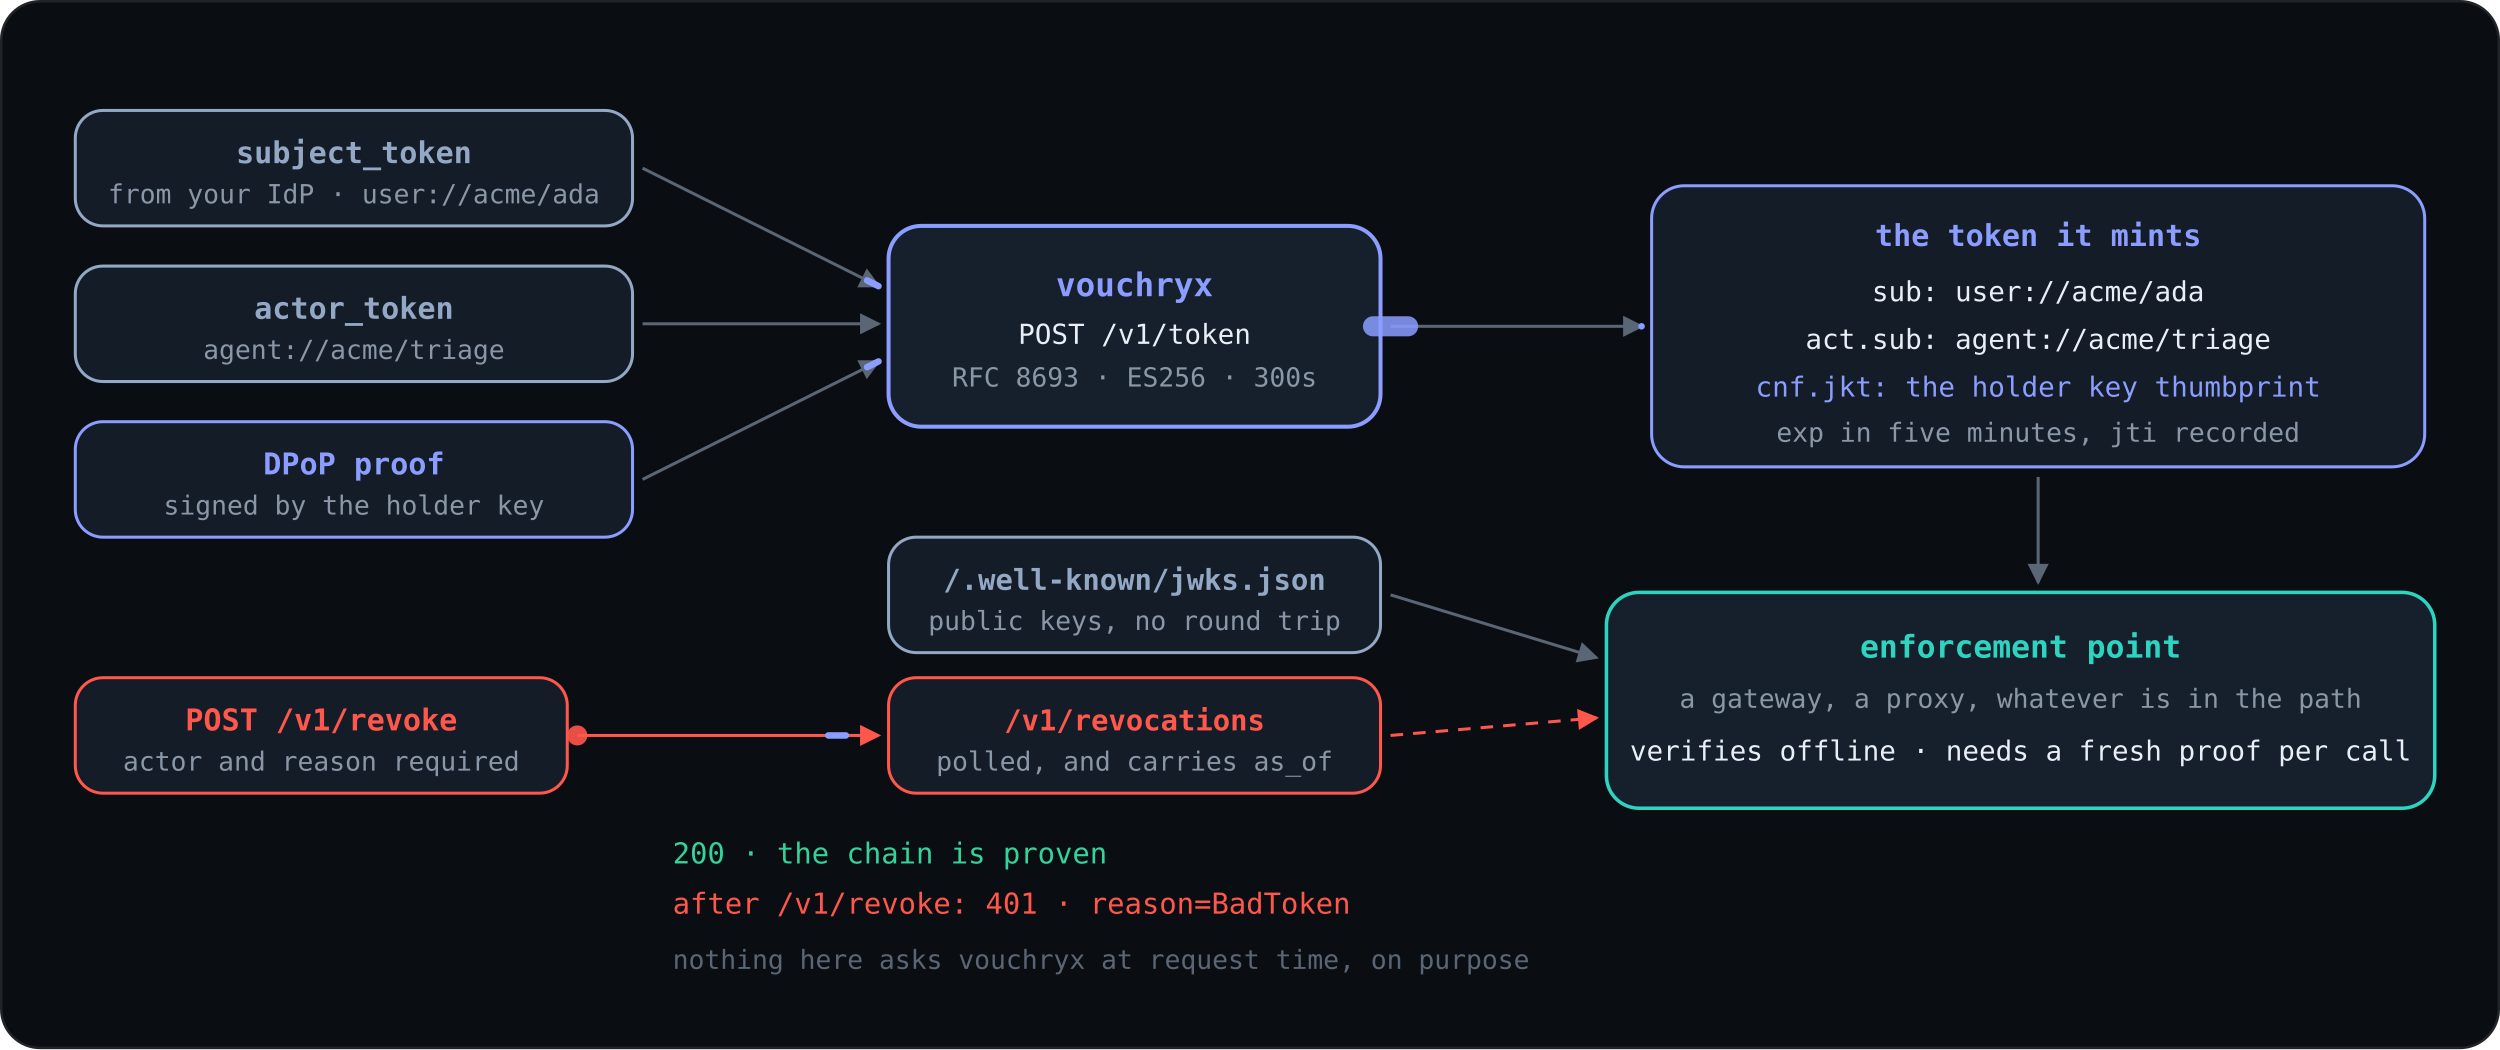
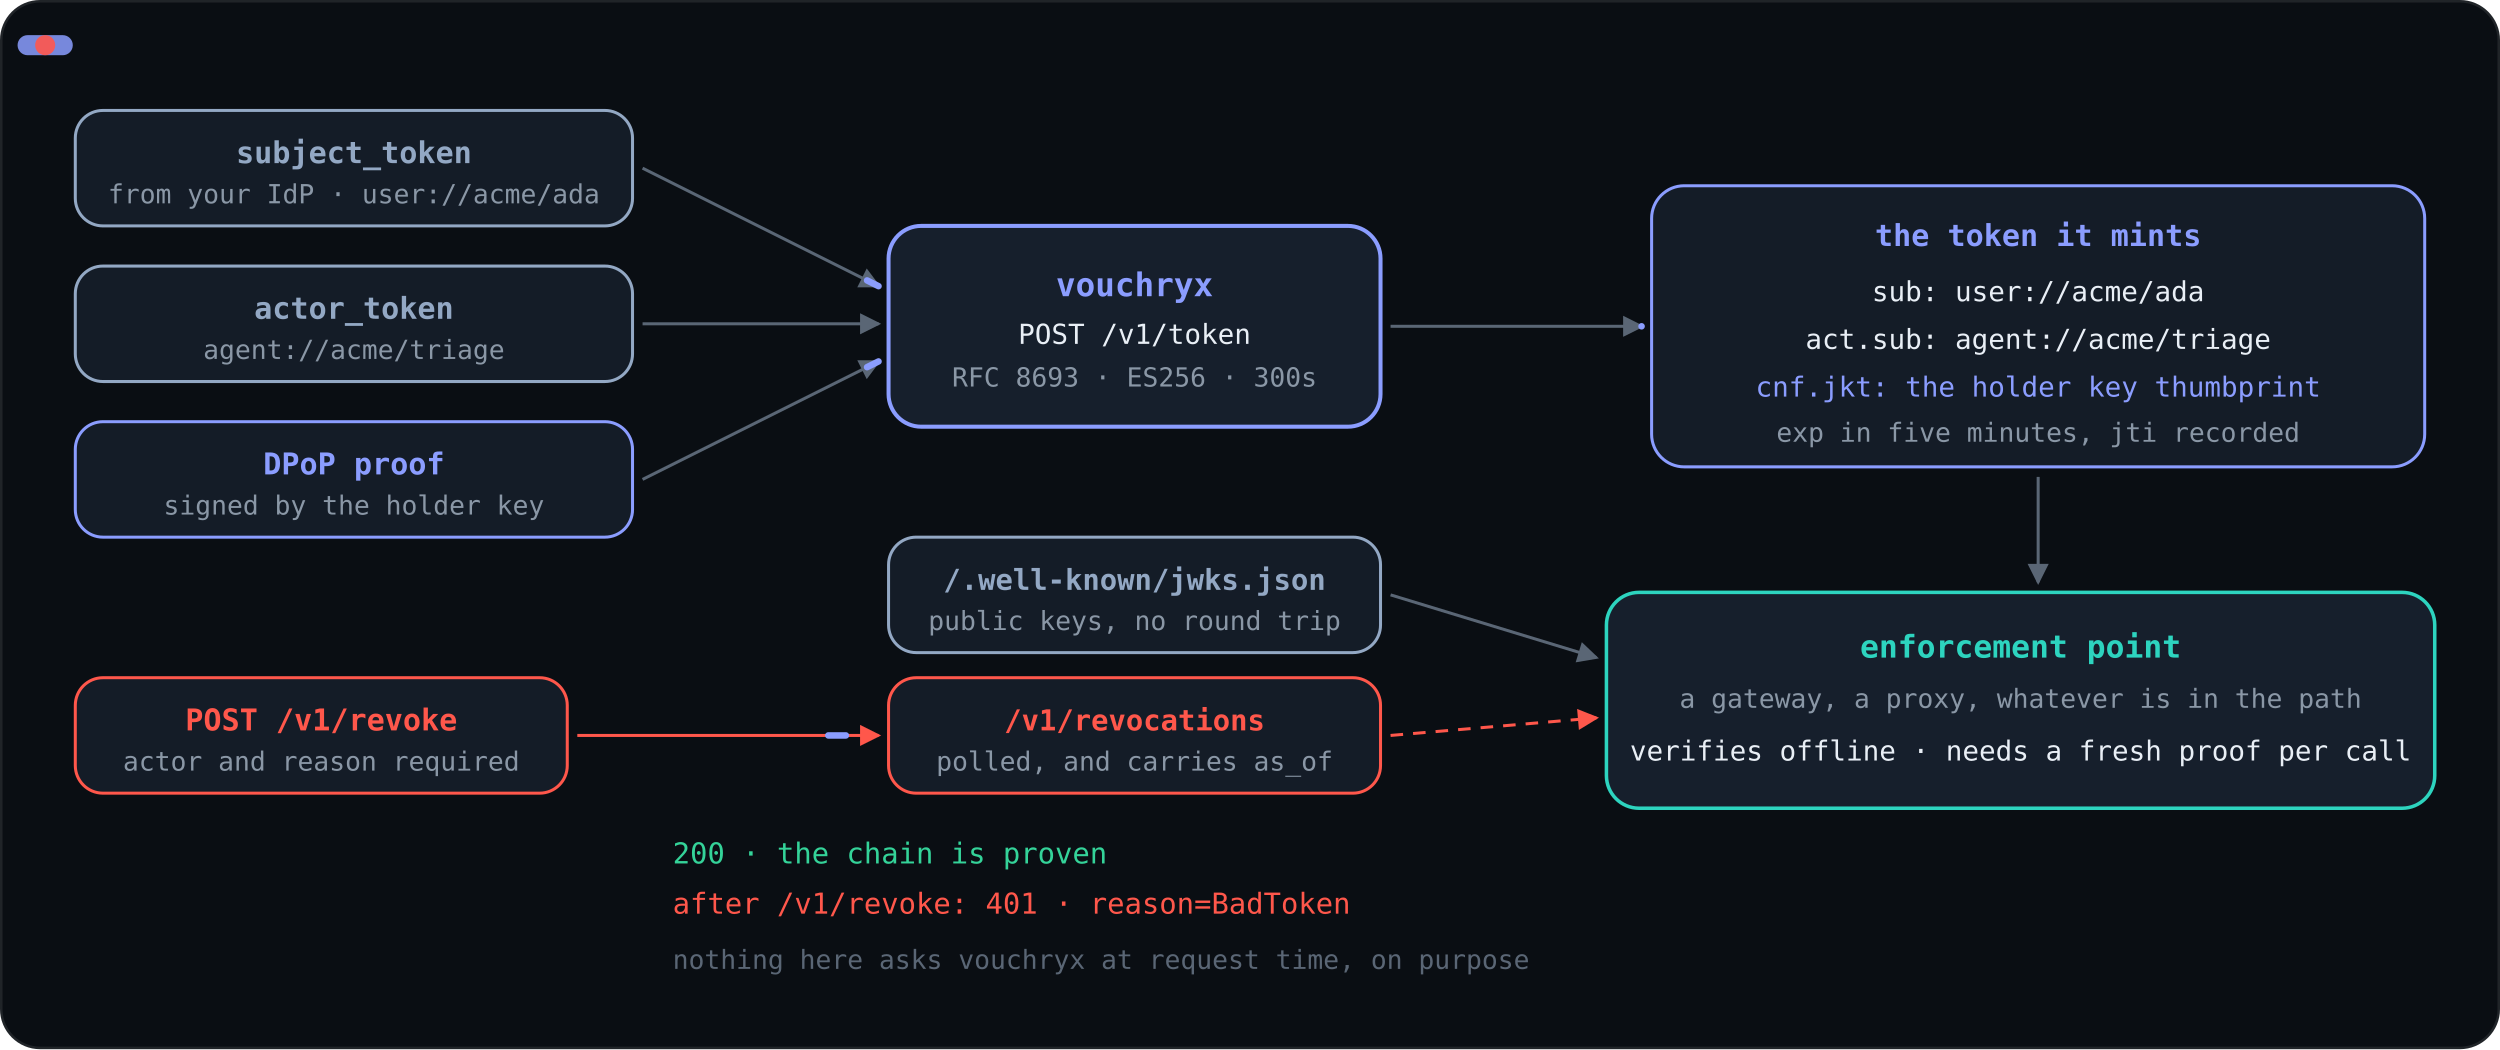
<svg xmlns="http://www.w3.org/2000/svg" viewBox="-18 -18 996 418" width="996" height="418" role="img" aria-label="Vouchryx: a subject token, an actor token and a DPoP proof are exchanged for a short-lived delegation token, verified offline and revoked by a polled list">
  <rect x="-18" y="-18" width="996" height="418" rx="16" fill="#0A0E13" />
  <rect x="-17.5" y="-17.5" width="995" height="417" rx="15.5" fill="none" stroke="rgba(255,255,255,.09)" />
  <defs>
    <marker id="vx-a" viewBox="0 0 8 8" refX="7" refY="4" markerWidth="7" markerHeight="7" orient="auto">
      <path d="M0 0 L8 4 L0 8 z" fill="#5A6675" />
    </marker>
    <marker id="vx-r" viewBox="0 0 8 8" refX="7" refY="4" markerWidth="7" markerHeight="7" orient="auto">
      <path d="M0 0 L8 4 L0 8 z" fill="#FF574B" />
    </marker>
    <style>
            .vx-t{font-family:ui-monospace,Menlo,monospace}
            @media (prefers-reduced-motion: reduce){
              .vx-anim{display:none}
            }
          </style>
  </defs>
  <g class="vx-t" text-anchor="middle">
    <rect x="12" y="26" width="222" height="46" rx="11" fill="#141C27" stroke="#93A8C4" stroke-width="1.2" />
    <text x="123" y="47" fill="#93A8C4" font-size="12" font-weight="700">subject_token</text>
    <text x="123" y="63" fill="#8A97A6" font-size="10.5">from your IdP · user://acme/ada</text>
    <rect x="12" y="88" width="222" height="46" rx="11" fill="#141C27" stroke="#93A8C4" stroke-width="1.2" />
    <text x="123" y="109" fill="#93A8C4" font-size="12" font-weight="700">actor_token</text>
    <text x="123" y="125" fill="#8A97A6" font-size="10.5">agent://acme/triage</text>
    <rect x="12" y="150" width="222" height="46" rx="11" fill="#141C27" stroke="#8B9DFF" stroke-width="1.2" />
    <text x="123" y="171" fill="#8B9DFF" font-size="12" font-weight="700">DPoP proof</text>
    <text x="123" y="187" fill="#8A97A6" font-size="10.5">signed by the holder key</text>
    <path d="M238 49 L332 96" stroke="#5A6675" stroke-width="1.2" fill="none" marker-end="url(#vx-a)" />
    <path d="M238 111 L332 111" stroke="#5A6675" stroke-width="1.2" fill="none" marker-end="url(#vx-a)" />
    <path d="M238 173 L332 126" stroke="#5A6675" stroke-width="1.2" fill="none" marker-end="url(#vx-a)" />
    <rect x="336" y="72" width="196" height="80" rx="13" fill="#161F2C" stroke="#8B9DFF" stroke-width="1.6" />
    <text x="434" y="100" fill="#8B9DFF" font-size="13" font-weight="700">vouchryx</text>
    <text x="434" y="119" fill="#E9EFF6" font-size="11">POST /v1/token</text>
    <text x="434" y="136" fill="#8A97A6" font-size="10.5">RFC 8693 · ES256 · 300s</text>
    <path d="M536 112 L636 112" stroke="#5A6675" stroke-width="1.2" fill="none" marker-end="url(#vx-a)" />
    <rect x="640" y="56" width="308" height="112" rx="13" fill="#141C27" stroke="#8B9DFF" stroke-width="1.2" />
    <text x="794" y="80" fill="#8B9DFF" font-size="12" font-weight="700">the token it mints</text>
    <text x="794" y="102" fill="#E9EFF6" font-size="11">sub: user://acme/ada</text>
    <text x="794" y="121" fill="#E9EFF6" font-size="11">act.sub: agent://acme/triage</text>
    <text x="794" y="140" fill="#8B9DFF" font-size="11">cnf.jkt: the holder key thumbprint</text>
    <text x="794" y="158" fill="#8A97A6" font-size="10.5">exp in five minutes, jti recorded</text>
    <path d="M794 172 L794 214" stroke="#5A6675" stroke-width="1.2" fill="none" marker-end="url(#vx-a)" />
    <rect x="622" y="218" width="330" height="86" rx="13" fill="#161F2C" stroke="#2DD4BF" stroke-width="1.4" />
    <text x="787" y="244" fill="#2DD4BF" font-size="12.5" font-weight="700">enforcement point</text>
    <text x="787" y="264" fill="#8A97A6" font-size="10.5">a gateway, a proxy, whatever is in the path</text>
    <text x="787" y="285" fill="#E9EFF6" font-size="11">verifies offline · needs a fresh proof per call</text>
    <rect x="336" y="196" width="196" height="46" rx="11" fill="#141C27" stroke="#93A8C4" stroke-width="1.2" />
    <text x="434" y="217" fill="#93A8C4" font-size="11.5" font-weight="700">/.well-known/jwks.json</text>
    <text x="434" y="233" fill="#8A97A6" font-size="10.5">public keys, no round trip</text>
    <path d="M536 219 L618 244" stroke="#5A6675" stroke-width="1.2" fill="none" marker-end="url(#vx-a)" />
    <rect x="12" y="252" width="196" height="46" rx="11" fill="#141C27" stroke="#FF574B" stroke-width="1.2" />
    <text x="110" y="273" fill="#FF574B" font-size="12" font-weight="700">POST /v1/revoke</text>
    <text x="110" y="289" fill="#8A97A6" font-size="10.5">actor and reason required</text>
    <rect x="336" y="252" width="196" height="46" rx="11" fill="#141C27" stroke="#FF574B" stroke-width="1.2" />
    <text x="434" y="273" fill="#FF574B" font-size="11.5" font-weight="700">/v1/revocations</text>
    <text x="434" y="289" fill="#8A97A6" font-size="10.5">polled, and carries as_of</text>
    <path d="M212 275 L332 275" stroke="#FF574B" stroke-width="1.2" fill="none" marker-end="url(#vx-r)" />
    <path d="M536 275 L618 268" stroke="#FF574B" stroke-width="1.2" stroke-dasharray="5 4" fill="none" marker-end="url(#vx-r)" />
    <text x="250" y="326" font-size="11.5" fill="#34D399" text-anchor="start">200 · the chain is proven</text>
    <text x="250" y="346" font-size="11.5" fill="#FF574B" text-anchor="start">after /v1/revoke: 401 · reason=BadToken</text>
    <g class="vx-anim">
-       <rect x="-11" y="-4" width="22" height="8" rx="4" fill="#8B9DFF" opacity=".85" transform="translate(536,112)">
+       <rect x="-11" y="-4" width="22" height="8" rx="4" fill="#8B9DFF" opacity=".85">
        <animateMotion path="M536 112 L636 112 L794 172 L794 214" dur="4.2s" repeatCount="indefinite" keyPoints="0;1" keyTimes="0;1" calcMode="linear" />
      </rect>
-       <circle r="4" fill="#FF574B" opacity=".9" transform="translate(212,275)">
-         <animateMotion path="M212 275 L332 275 L536 275 L700 268" dur="9s" begin="3.6s" repeatCount="indefinite" />
+       <circle r="4" fill="#FF574B" opacity=".9">
+         <animateMotion path="M212 275 L332 275 L536 275 L700 268" dur="12.6s" keyPoints="0;0;1" keyTimes="0;0.286;1" calcMode="linear" repeatCount="indefinite" />
      </circle>
    </g>
    <text x="250" y="368" fill="#5A6675" font-size="10.5" text-anchor="start">nothing here asks vouchryx at request time, on purpose</text>
  </g>
  <g fill="none">
    <path d="M238 49 L332 96" fill="none" pathLength="100" stroke="#8B9DFF" stroke-width="2.6" stroke-linecap="round" stroke-dasharray="7 100" stroke-dashoffset="7">
      <animate attributeName="stroke-dashoffset" from="7" to="-100" dur="2.4s" begin="-0.00s" repeatCount="indefinite" />
    </path>
    <path d="M238 111 L332 111" fill="none" pathLength="100" stroke="#8B9DFF" stroke-width="2.6" stroke-linecap="round" stroke-dasharray="7 100" stroke-dashoffset="7">
      <animate attributeName="stroke-dashoffset" from="7" to="-100" dur="2.4s" begin="-0.37s" repeatCount="indefinite" />
    </path>
    <path d="M238 173 L332 126" fill="none" pathLength="100" stroke="#8B9DFF" stroke-width="2.6" stroke-linecap="round" stroke-dasharray="7 100" stroke-dashoffset="7">
      <animate attributeName="stroke-dashoffset" from="7" to="-100" dur="2.4s" begin="-0.74s" repeatCount="indefinite" />
    </path>
    <path d="M536 112 L636 112" fill="none" pathLength="100" stroke="#8B9DFF" stroke-width="2.6" stroke-linecap="round" stroke-dasharray="7 100" stroke-dashoffset="7">
      <animate attributeName="stroke-dashoffset" from="7" to="-100" dur="2.4s" begin="-1.11s" repeatCount="indefinite" />
    </path>
    <path d="M794 172 L794 214" fill="none" pathLength="100" stroke="#8B9DFF" stroke-width="2.6" stroke-linecap="round" stroke-dasharray="7 100" stroke-dashoffset="7">
      <animate attributeName="stroke-dashoffset" from="7" to="-100" dur="2.4s" begin="-1.48s" repeatCount="indefinite" />
    </path>
    <path d="M536 219 L618 244" fill="none" pathLength="100" stroke="#8B9DFF" stroke-width="2.6" stroke-linecap="round" stroke-dasharray="7 100" stroke-dashoffset="7">
      <animate attributeName="stroke-dashoffset" from="7" to="-100" dur="2.4s" begin="-1.85s" repeatCount="indefinite" />
    </path>
    <path d="M212 275 L332 275" fill="none" pathLength="100" stroke="#8B9DFF" stroke-width="2.6" stroke-linecap="round" stroke-dasharray="7 100" stroke-dashoffset="7">
      <animate attributeName="stroke-dashoffset" from="7" to="-100" dur="2.4s" begin="-2.22s" repeatCount="indefinite" />
    </path>
    <path d="M536 275 L618 268" fill="none" pathLength="100" stroke="#8B9DFF" stroke-width="2.6" stroke-linecap="round" stroke-dasharray="7 100" stroke-dashoffset="7">
      <animate attributeName="stroke-dashoffset" from="7" to="-100" dur="2.4s" begin="-2.59s" repeatCount="indefinite" />
    </path>
  </g>
</svg>
